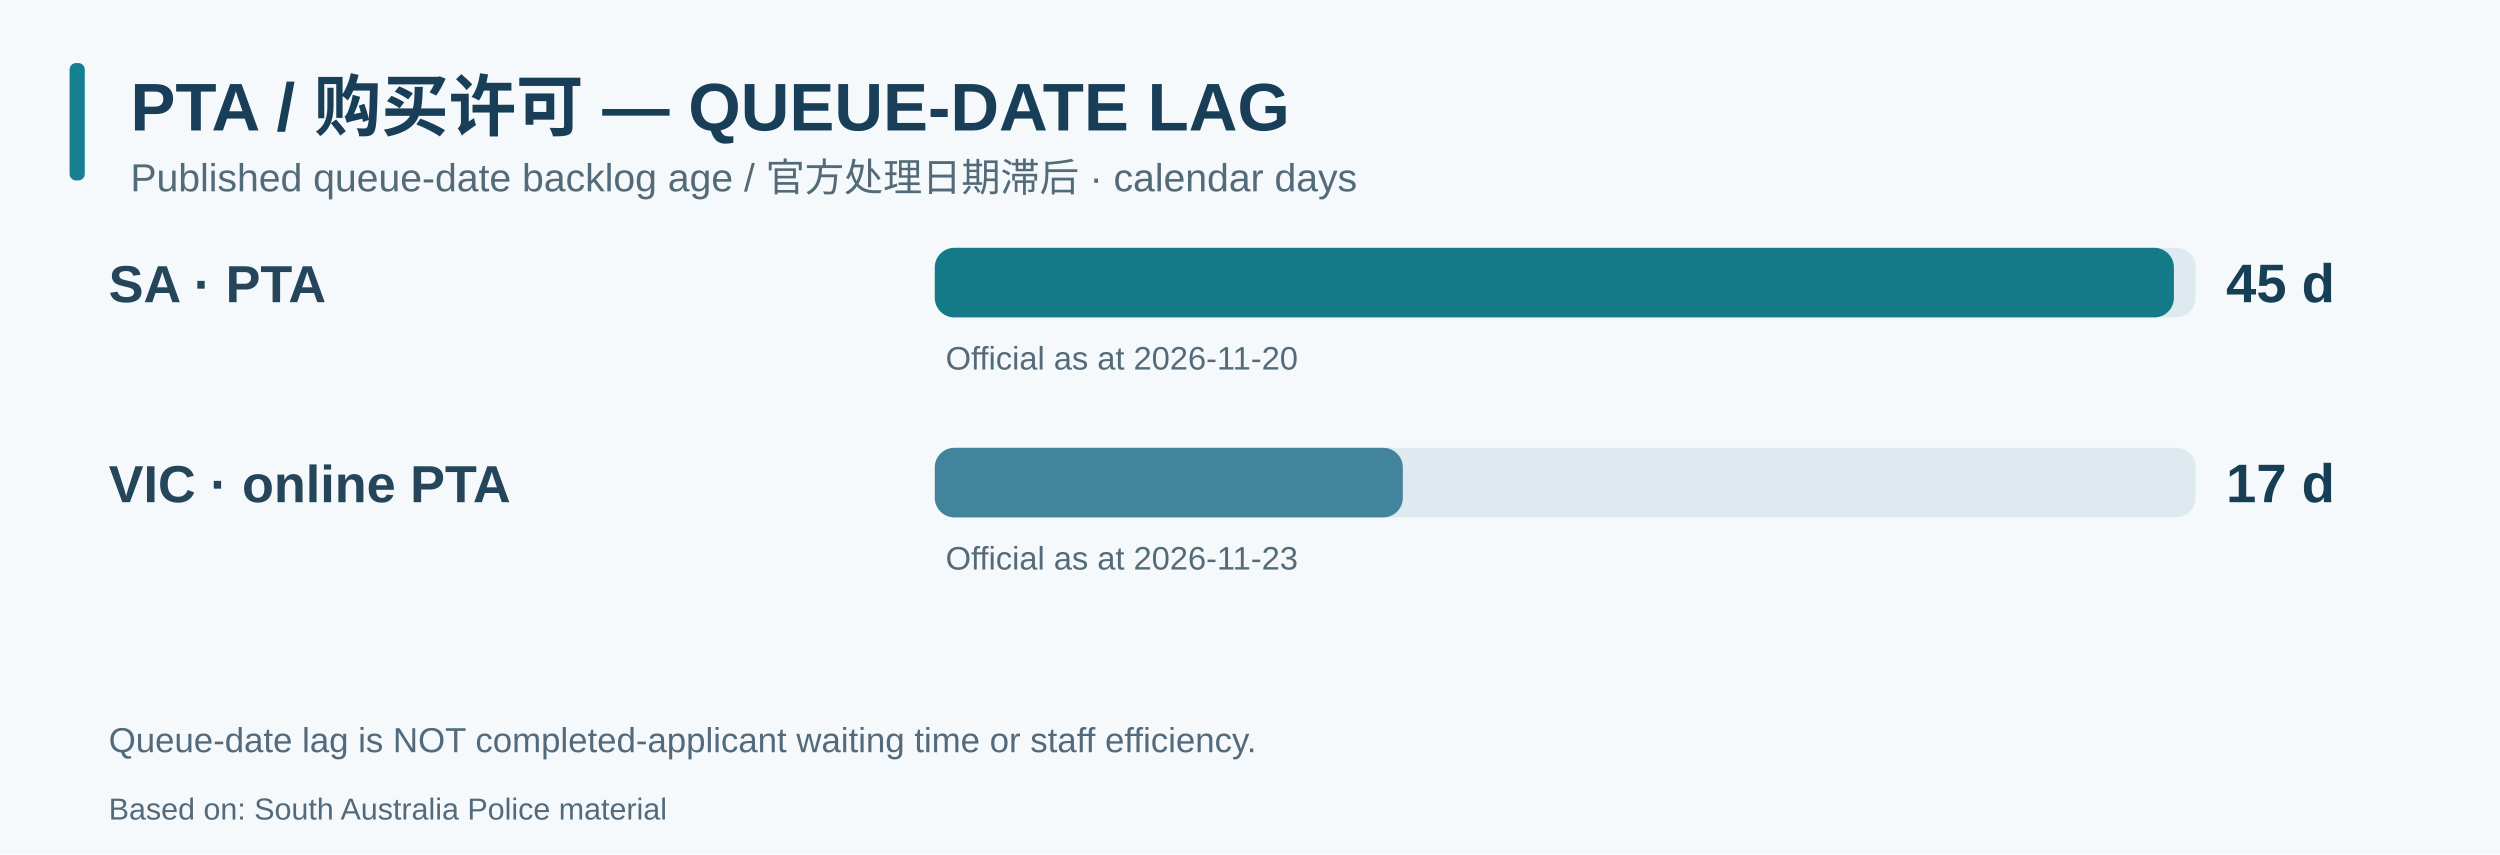
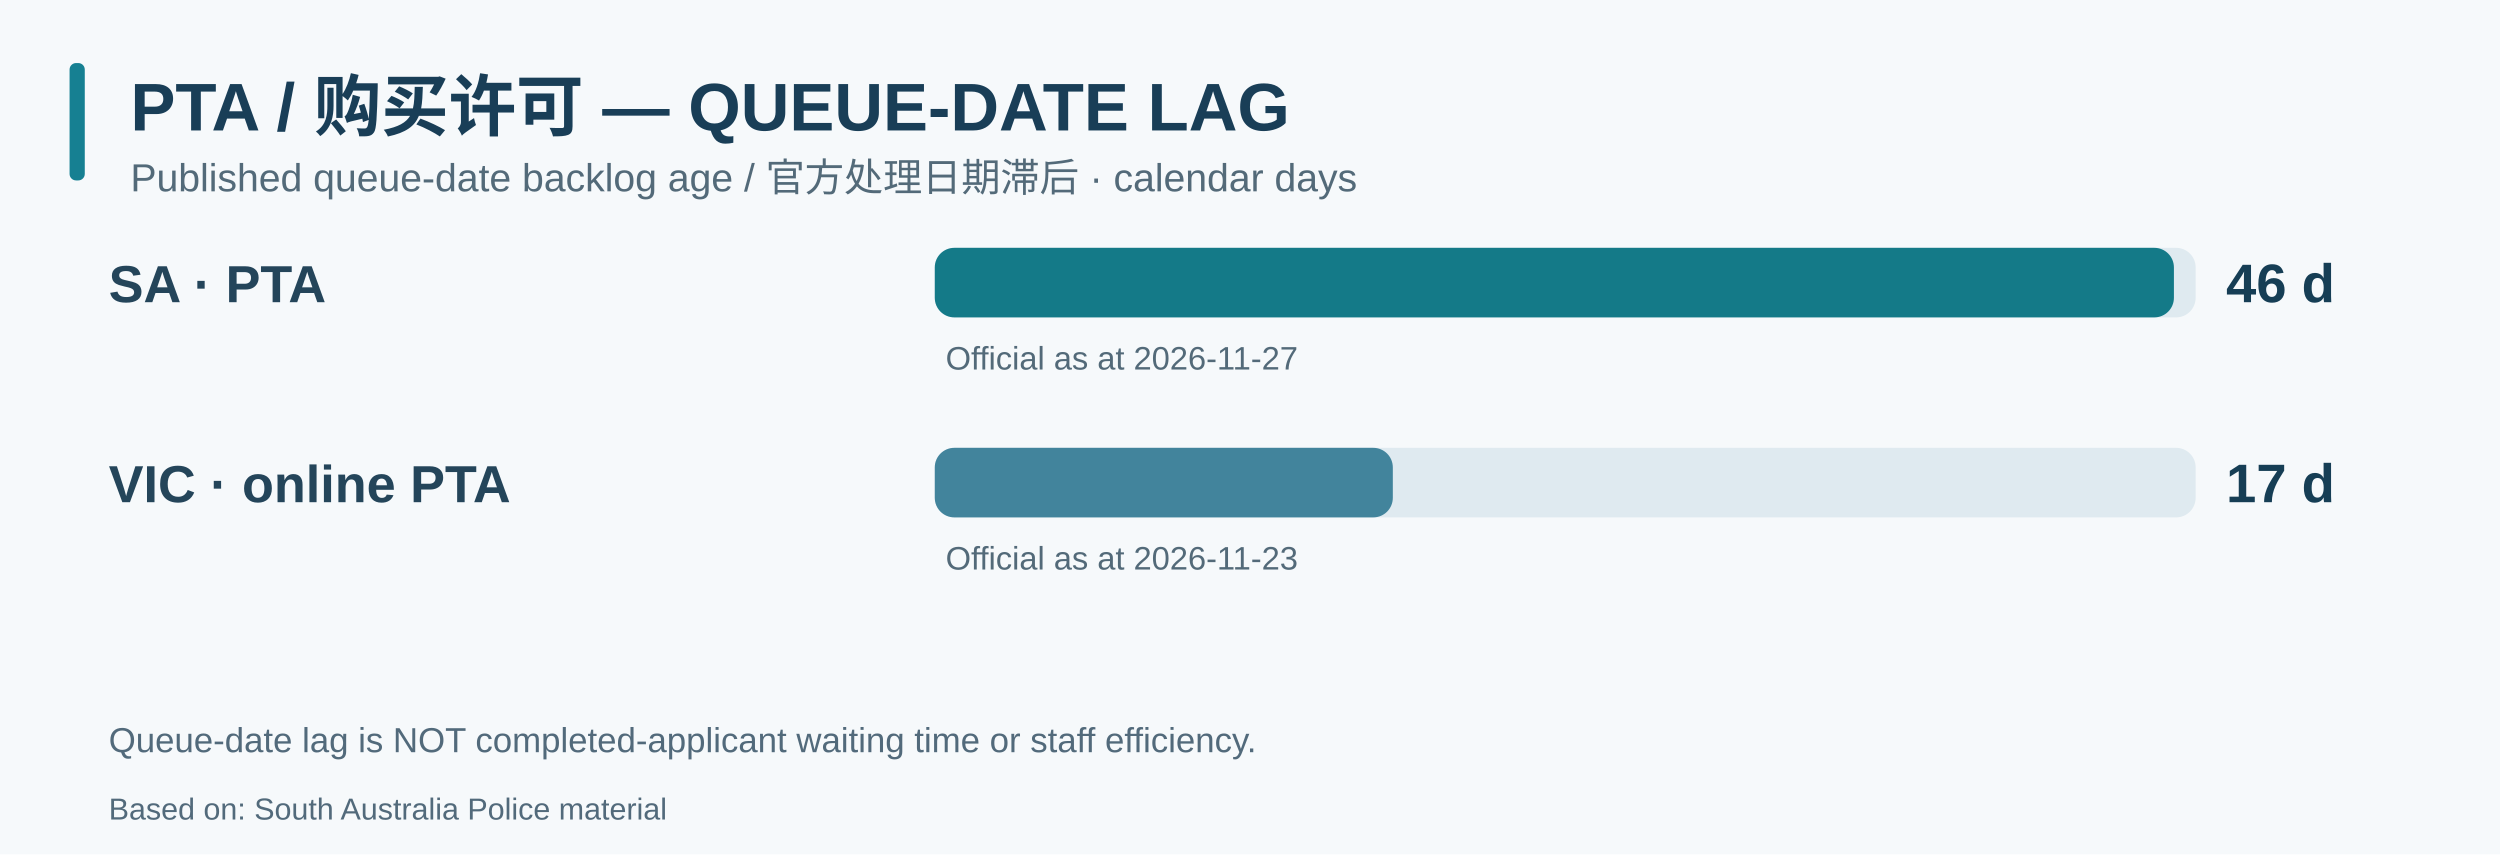
<svg xmlns="http://www.w3.org/2000/svg" width="1150" height="393" viewBox="0 0 1150 393" role="img" aria-label="PTA / 购买许可 — QUEUE-DATE LAG">
  <rect width="1150" height="393" fill="#f6f9fb" />
  <rect x="32" y="29" width="7" height="54" rx="3" fill="#168092" />
  <text x="60" y="60" font-size="31" font-weight="700" font-family="Arial,sans-serif" fill="#193e57">PTA / 购买许可 — QUEUE-DATE LAG</text>
  <text x="60" y="88" font-size="18" font-family="Arial,sans-serif" fill="#536a79">Published queue-date backlog age / 官方处理日期滞后 · calendar days</text>
  <text x="50" y="139" font-family="Arial,sans-serif" font-size="24" font-weight="700" fill="#24455a">SA · PTA</text>
  <rect x="430" y="114" width="580" height="32" rx="9" fill="#dfeaf0" />
  <rect x="430" y="114" width="570.0" height="32" rx="9" fill="#147a88" />
-   <text x="1024" y="139" font-family="Arial,sans-serif" font-size="25" font-weight="700" fill="#163e55">45 d</text>
-   <text x="435" y="170" font-family="Arial,sans-serif" font-size="15" fill="#536a79">Official as at 2026-11-20</text>
+   <text x="1024" y="139" font-family="Arial,sans-serif" font-size="25" font-weight="700" fill="#163e55">46 d</text>
+   <text x="435" y="170" font-family="Arial,sans-serif" font-size="15" fill="#536a79">Official as at 2026-11-27</text>
  <text x="50" y="231" font-family="Arial,sans-serif" font-size="24" font-weight="700" fill="#24455a">VIC · online PTA</text>
  <rect x="430" y="206" width="580" height="32" rx="9" fill="#dfeaf0" />
-   <rect x="430" y="206" width="215.3" height="32" rx="9" fill="#42849c" />
+   <rect x="430" y="206" width="210.7" height="32" rx="9" fill="#42849c" />
  <text x="1024" y="231" font-family="Arial,sans-serif" font-size="25" font-weight="700" fill="#163e55">17 d</text>
  <text x="435" y="262" font-family="Arial,sans-serif" font-size="15" fill="#536a79">Official as at 2026-11-23</text>
  <text x="50" y="346" font-family="Arial,sans-serif" font-size="16" fill="#526a7b">Queue-date lag is NOT completed-applicant waiting time or staff efficiency.</text>
  <text x="50" y="377" font-family="Arial,sans-serif" font-size="14" fill="#526a7b">Based on: South Australia Police material</text>
</svg>
